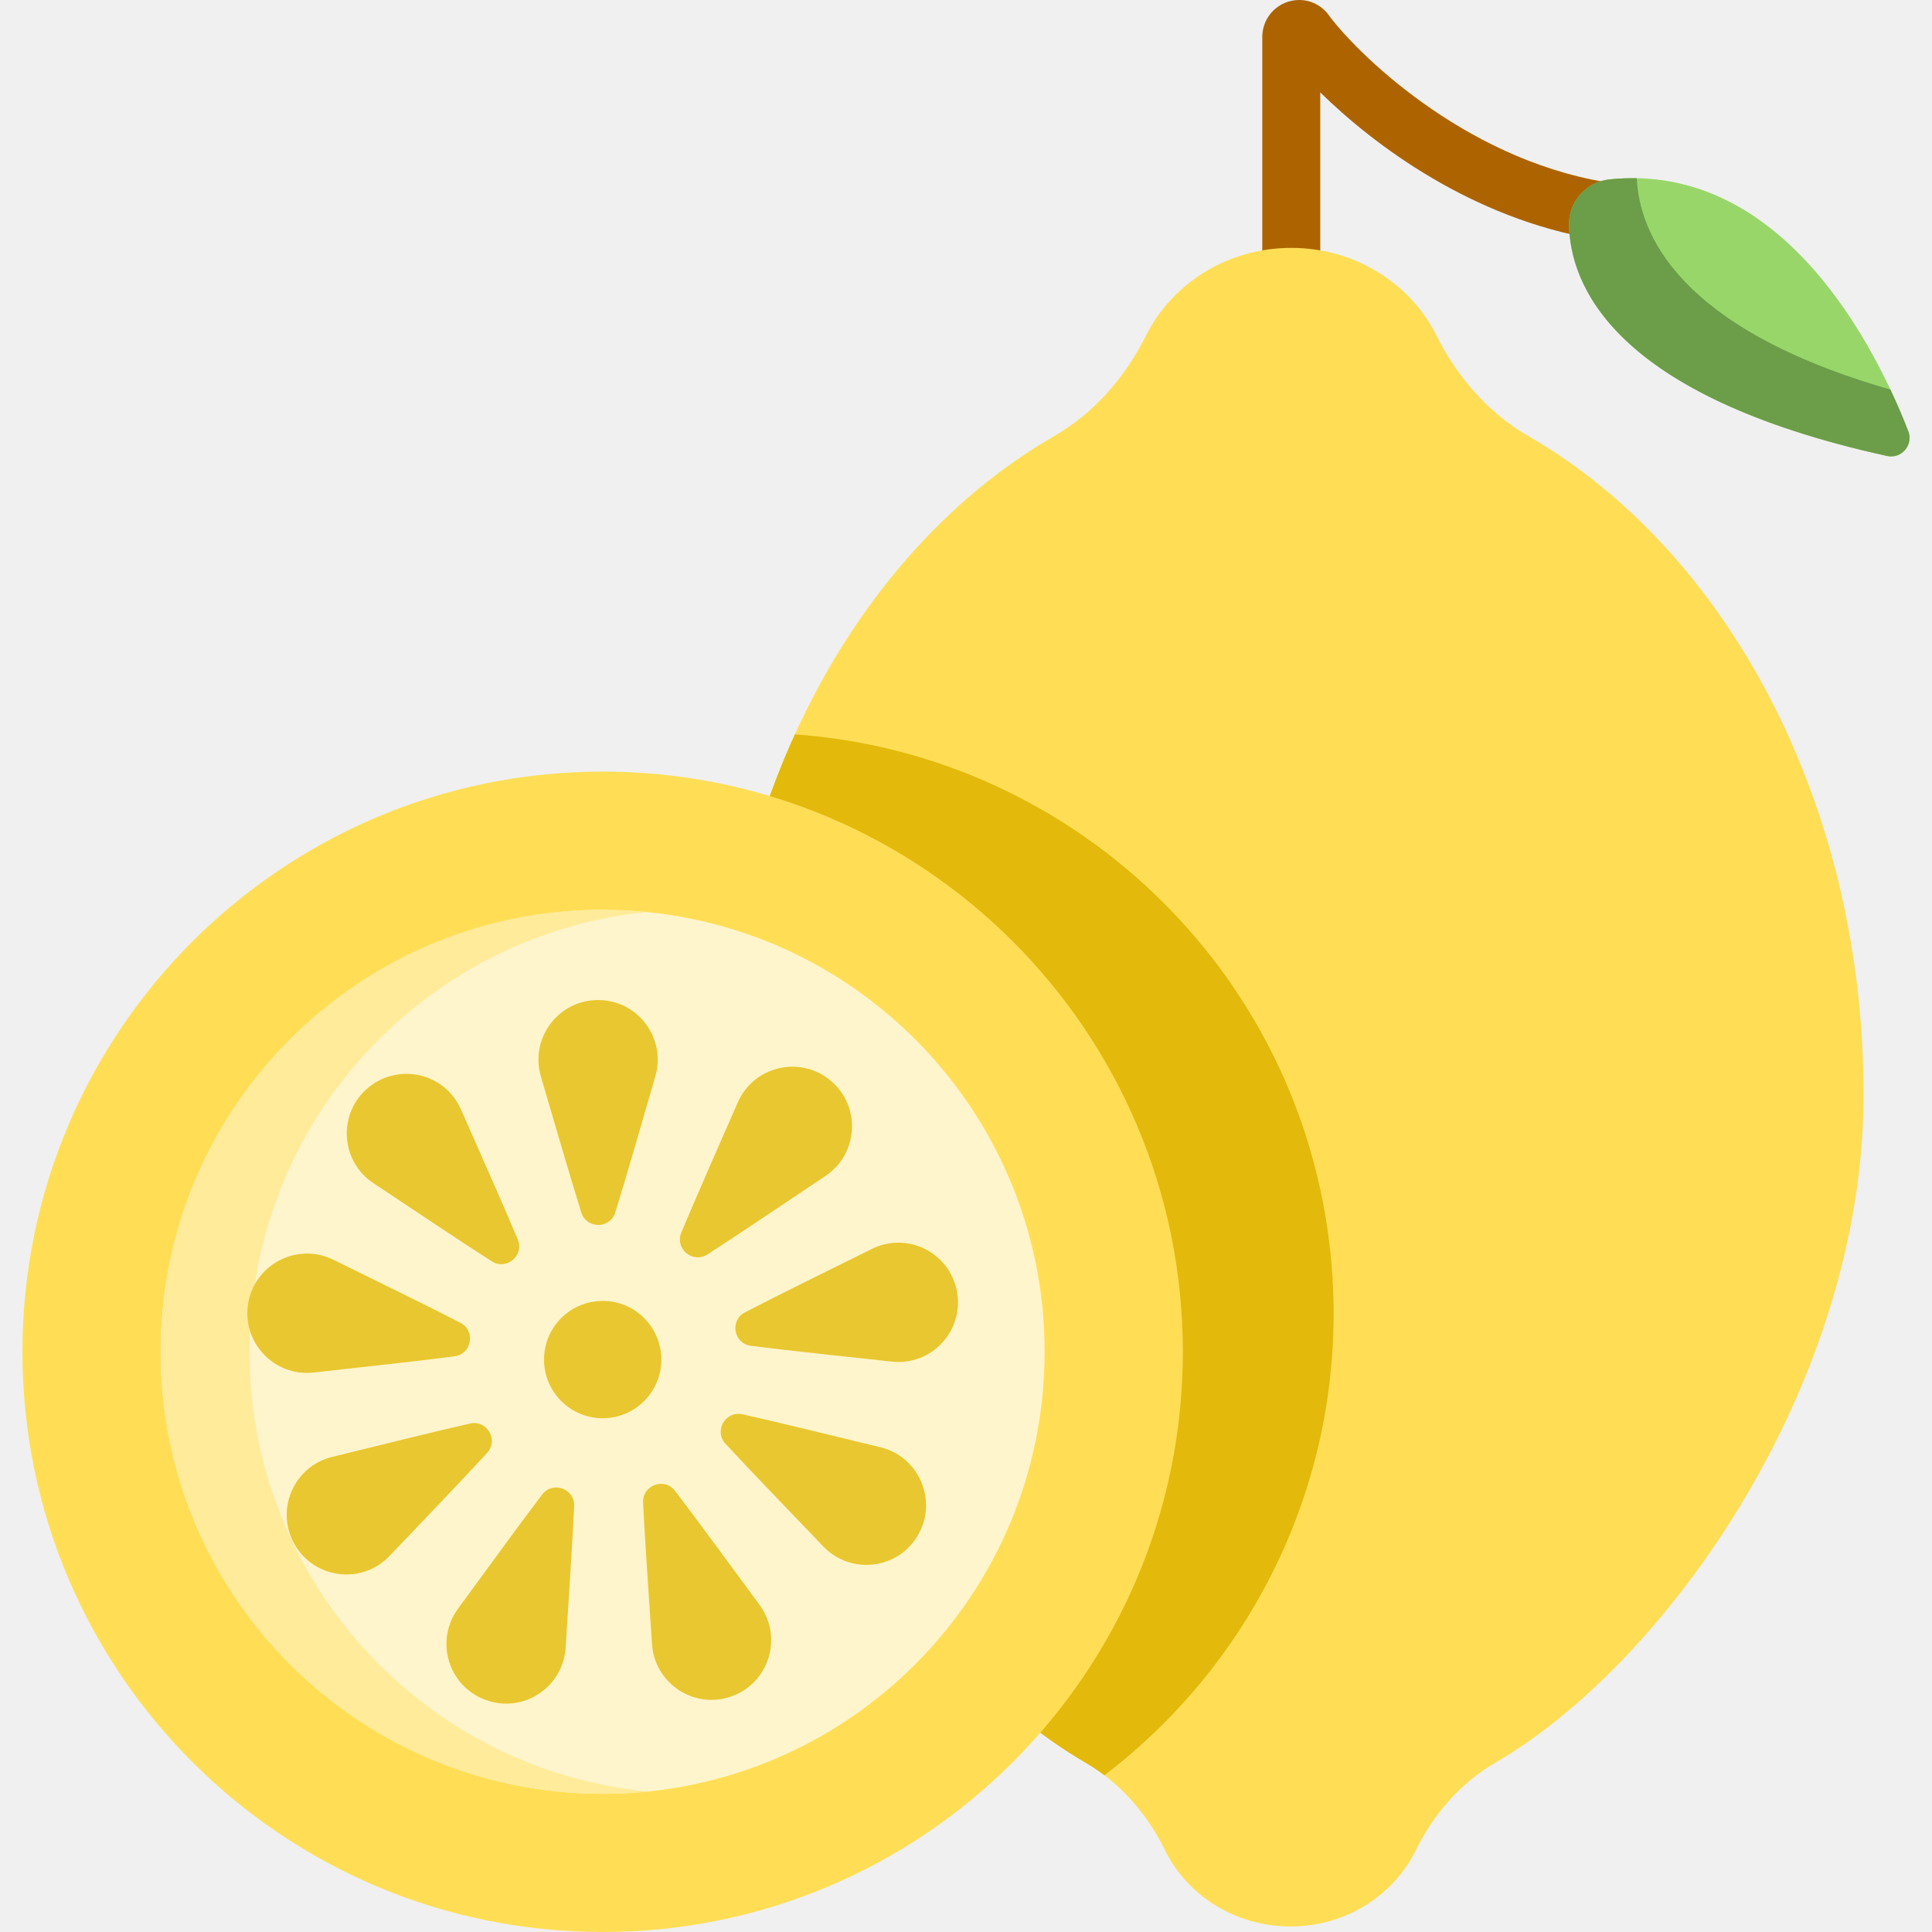
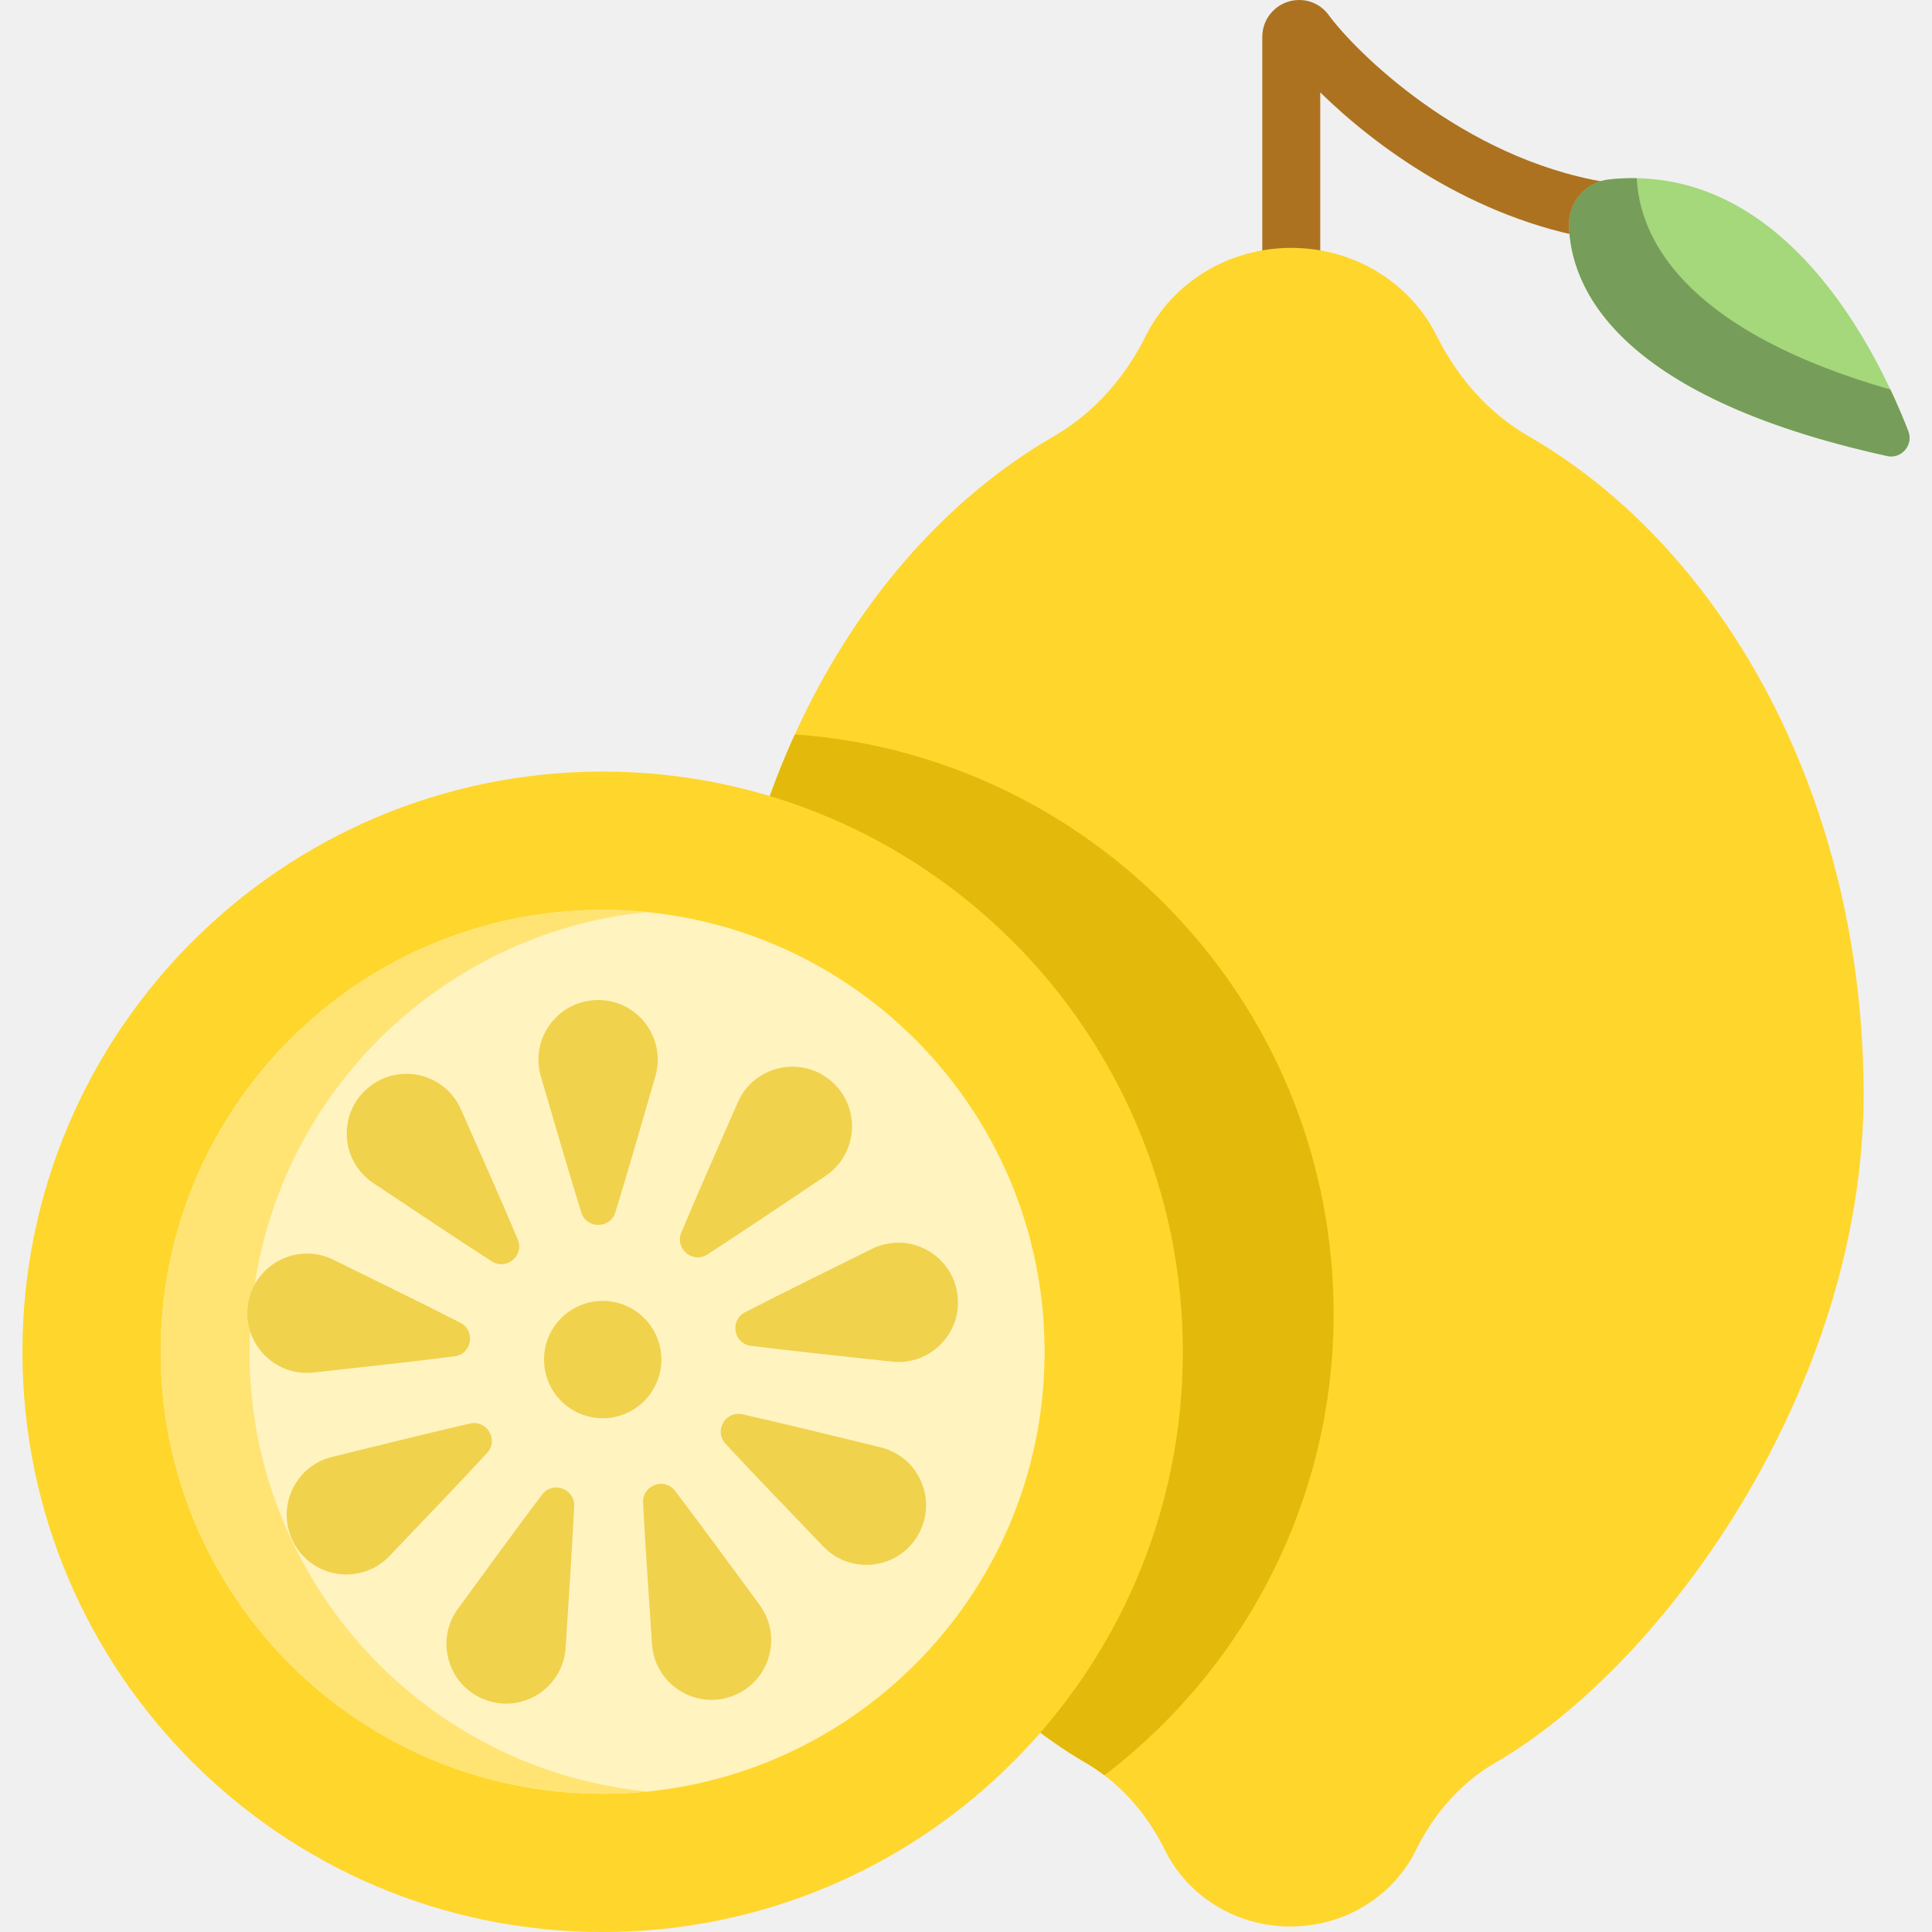
<svg xmlns="http://www.w3.org/2000/svg" width="512" height="512" viewBox="0 0 512 512" fill="none">
  <g clip-path="url(#clip0_627_19945)">
-     <path d="M342.201 86.543C337.958 86.543 334.52 83.104 334.52 78.861V9.75C334.52 4.373 338.899 0 344.282 0C347.402 0 350.258 1.453 352.114 3.986C359.018 13.432 387.278 41.816 425.363 48.246C429.545 48.952 432.364 52.916 431.657 57.099C430.951 61.281 426.988 64.102 422.804 63.393C390.097 57.87 364.222 38.568 349.879 24.481V78.862C349.882 83.103 346.443 86.543 342.201 86.543Z" fill="#AD6400" />
-     <path d="M493.867 290.013C493.867 367.355 441.227 441.06 396.331 467.103C387.063 472.469 379.934 480.734 375.213 490.341C369.345 502.272 356.667 510.536 341.981 510.536C327.294 510.536 314.616 502.272 308.748 490.341C304.918 482.558 299.511 475.654 292.67 470.462C291.072 469.243 289.393 468.117 287.642 467.103C242.734 441.06 190.535 367.355 190.535 290.013C190.535 255.286 197.857 222.708 210.648 194.617C226.379 160.053 250.404 132.269 279.295 115.606C289.956 109.461 298.179 99.999 303.658 88.99C310.519 75.216 325.195 65.691 342.196 65.691C359.206 65.691 373.882 75.216 380.733 88.99C386.222 99.999 394.447 109.462 405.097 115.606C457.47 145.808 493.867 212.539 493.867 290.013Z" fill="#FFDE56" />
-     <path d="M415.811 59.58C416.106 75.255 427.114 104.811 500.107 120.846C503.924 121.685 507.124 117.917 505.712 114.273C497.754 93.732 473.135 42.655 426.524 47.542C420.396 48.184 415.695 53.419 415.811 59.58Z" fill="#99D66A" />
+     <path d="M342.201 86.543C337.958 86.543 334.52 83.104 334.52 78.861V9.75C334.52 4.373 338.899 0 344.282 0C347.402 0 350.258 1.453 352.114 3.986C359.018 13.432 387.278 41.816 425.363 48.246C429.545 48.952 432.364 52.916 431.657 57.099C430.951 61.281 426.988 64.102 422.804 63.393C390.097 57.87 364.222 38.568 349.879 24.481V78.862C349.882 83.103 346.443 86.543 342.201 86.543Z" fill="#AD7220" />
+     <path d="M493.867 290.013C493.867 367.355 441.227 441.06 396.331 467.103C387.063 472.469 379.934 480.734 375.213 490.341C369.345 502.272 356.667 510.536 341.981 510.536C327.294 510.536 314.616 502.272 308.748 490.341C304.918 482.558 299.511 475.654 292.67 470.462C291.072 469.243 289.393 468.117 287.642 467.103C242.734 441.06 190.535 367.355 190.535 290.013C190.535 255.286 197.857 222.708 210.648 194.617C226.379 160.053 250.404 132.269 279.295 115.606C289.956 109.461 298.179 99.999 303.658 88.99C310.519 75.216 325.195 65.691 342.196 65.691C359.206 65.691 373.882 75.216 380.733 88.99C386.222 99.999 394.447 109.462 405.097 115.606C457.47 145.808 493.867 212.539 493.867 290.013Z" fill="#FFD62C" />
+     <path d="M415.811 59.58C416.106 75.255 427.114 104.811 500.107 120.846C503.924 121.685 507.124 117.917 505.712 114.273C497.754 93.732 473.135 42.655 426.524 47.542C420.396 48.184 415.695 53.419 415.811 59.58Z" fill="#A4D87B" />
    <path d="M292.67 470.467C291.072 469.248 289.393 468.122 287.642 467.108C242.734 441.064 190.535 367.359 190.535 290.018C190.535 255.29 197.857 222.713 210.648 194.621C285.511 199.895 347.153 259.386 352.98 336.431C357.056 390.402 332.754 439.959 292.67 470.467Z" fill="#E3B90B" />
-     <path d="M500.101 120.841C427.113 104.804 416.104 75.247 415.807 59.568C415.694 53.413 420.395 48.18 426.519 47.535C428.997 47.279 431.404 47.177 433.759 47.228C434.435 61.77 444.543 87.004 500.982 103.237C502.948 107.405 504.515 111.184 505.713 114.267C507.127 117.912 503.921 121.681 500.101 120.841Z" fill="#6C9D48" />
-     <path d="M159.706 512.002C244.626 512.002 313.467 443.161 313.467 358.241C313.467 273.321 244.626 204.48 159.706 204.48C74.786 204.48 5.945 273.321 5.945 358.241C5.945 443.161 74.786 512.002 159.706 512.002Z" fill="#FFDE56" />
-     <path d="M159.706 475.377C224.394 475.377 276.834 422.937 276.834 358.249C276.834 293.561 224.394 241.121 159.706 241.121C95.018 241.121 42.578 293.561 42.578 358.249C42.578 422.937 95.018 475.377 159.706 475.377Z" fill="#FFF5CC" />
-     <path d="M171.628 474.785C164.203 475.533 156.594 475.584 148.882 474.867C84.476 468.897 37.101 411.833 43.082 347.416C49.063 282.999 106.126 235.634 170.543 241.615C170.809 241.635 171.086 241.666 171.352 241.697C116.746 247.217 71.9 290.722 66.636 347.416C60.675 411.567 107.631 468.415 171.628 474.785Z" fill="#FFEB99" />
-     <path d="M154.048 321.309C155.432 325.727 161.692 325.72 163.065 321.3C166.223 311.131 170.271 296.898 173.671 285.254C176.626 275.137 169.041 265.02 158.501 265.02C147.943 265.02 140.356 275.172 143.344 285.298C146.78 296.939 150.867 311.155 154.048 321.309Z" fill="#E9C730" />
-     <path d="M98.969 313.557C109.084 320.266 121.352 328.53 130.317 334.264C134.217 336.759 139.006 332.729 137.217 328.46C133.101 318.639 127.052 305.135 122.172 294.03C117.932 284.381 105.619 281.506 97.546 288.281C89.456 295.067 90.17 307.721 98.969 313.557Z" fill="#E9C730" />
-     <path d="M83.129 363.727C95.19 362.365 109.9 360.809 120.453 359.439C125.043 358.843 126.122 352.676 122.009 350.556C112.543 345.679 99.229 339.222 88.352 333.852C78.902 329.186 67.621 334.899 65.791 345.278C63.958 355.676 72.638 364.912 83.129 363.727Z" fill="#E9C730" />
-     <path d="M124.565 377.251C114.18 379.599 99.829 383.211 88.045 386.089C77.807 388.589 72.837 400.216 78.106 409.344C83.385 418.488 95.97 419.982 103.246 412.331C111.61 403.534 121.878 392.886 129.082 385.054C132.216 381.648 129.079 376.23 124.565 377.251Z" fill="#E9C730" />
-     <path d="M143.681 396.065C137.235 404.539 128.564 416.531 121.385 426.31C115.149 434.807 118.816 446.909 128.721 450.512C138.642 454.123 149.244 447.179 149.899 436.641C150.652 424.526 151.674 409.77 152.158 399.139C152.368 394.514 146.483 392.38 143.681 396.065Z" fill="#E9C730" />
-     <path d="M178.897 395.099C176.086 391.421 170.207 393.57 170.428 398.193C170.937 408.828 172.003 423.588 172.791 435.691C173.475 446.209 184.062 453.122 193.966 449.517C203.888 445.906 207.545 433.771 201.273 425.277C194.061 415.514 185.36 403.554 178.897 395.099Z" fill="#E9C730" />
-     <path d="M233.309 383.54C221.509 380.695 207.155 377.126 196.77 374.803C192.253 373.793 189.129 379.218 192.271 382.617C199.497 390.437 209.8 401.058 218.185 409.825C225.469 417.441 238.023 415.932 243.293 406.805C248.572 397.661 243.572 386.015 233.309 383.54Z" fill="#E9C730" />
-     <path d="M253.635 342.391C251.802 331.993 240.487 326.284 231.033 330.986C220.164 336.391 206.874 342.884 197.426 347.78C193.316 349.91 194.411 356.073 199.002 356.658C209.565 358.004 224.284 359.517 236.343 360.843C246.819 361.995 255.465 352.769 253.635 342.391Z" fill="#E9C730" />
-     <path d="M187.468 332.437C196.425 326.678 208.674 318.375 218.762 311.641C227.527 305.79 228.221 293.164 220.148 286.39C212.06 279.603 199.722 282.504 195.503 292.182C190.652 303.308 184.644 316.825 180.553 326.649C178.775 330.921 183.575 334.941 187.468 332.437Z" fill="#E9C730" />
-     <path d="M159.72 375.846C168.305 375.846 175.264 368.887 175.264 360.302C175.264 351.717 168.305 344.758 159.72 344.758C151.135 344.758 144.176 351.717 144.176 360.302C144.176 368.887 151.135 375.846 159.72 375.846Z" fill="#E9C730" />
+     <path d="M500.101 120.841C427.113 104.804 416.104 75.247 415.807 59.568C415.694 53.413 420.395 48.18 426.519 47.535C428.997 47.279 431.404 47.177 433.759 47.228C434.435 61.77 444.543 87.004 500.982 103.237C502.948 107.405 504.515 111.184 505.713 114.267C507.127 117.912 503.921 121.681 500.101 120.841Z" fill="#779D5A" />
+     <path d="M159.706 512.002C244.626 512.002 313.467 443.161 313.467 358.241C313.467 273.321 244.626 204.48 159.706 204.48C74.786 204.48 5.945 273.321 5.945 358.241C5.945 443.161 74.786 512.002 159.706 512.002Z" fill="#FFD62C" />
+     <path d="M159.706 475.377C224.394 475.377 276.834 422.937 276.834 358.249C276.834 293.561 224.394 241.121 159.706 241.121C95.018 241.121 42.578 293.561 42.578 358.249C42.578 422.937 95.018 475.377 159.706 475.377Z" fill="#FFF3C0" />
+     <path d="M171.628 474.785C164.203 475.533 156.594 475.584 148.882 474.867C84.476 468.897 37.101 411.833 43.082 347.416C49.063 282.999 106.126 235.634 170.543 241.615C170.809 241.635 171.086 241.666 171.352 241.697C116.746 247.217 71.9 290.722 66.636 347.416C60.675 411.567 107.631 468.415 171.628 474.785Z" fill="#FFE474" />
+     <path d="M154.048 321.309C155.432 325.727 161.692 325.72 163.065 321.3C166.223 311.131 170.271 296.898 173.671 285.254C176.626 275.137 169.041 265.02 158.501 265.02C147.943 265.02 140.356 275.172 143.344 285.298C146.78 296.939 150.867 311.155 154.048 321.309Z" fill="#F0D24D" />
+     <path d="M98.969 313.557C109.084 320.266 121.352 328.53 130.317 334.264C134.217 336.759 139.006 332.729 137.217 328.46C133.101 318.639 127.052 305.135 122.172 294.03C117.932 284.381 105.619 281.506 97.546 288.281C89.456 295.067 90.17 307.721 98.969 313.557Z" fill="#F0D24D" />
+     <path d="M83.129 363.727C95.19 362.365 109.9 360.809 120.453 359.439C125.043 358.843 126.122 352.676 122.009 350.556C112.543 345.679 99.229 339.222 88.352 333.852C78.902 329.186 67.621 334.899 65.791 345.278C63.958 355.676 72.638 364.912 83.129 363.727Z" fill="#F0D24D" />
+     <path d="M124.565 377.251C114.18 379.599 99.829 383.211 88.045 386.089C77.807 388.589 72.837 400.216 78.106 409.344C83.385 418.488 95.97 419.982 103.246 412.331C111.61 403.534 121.878 392.886 129.082 385.054C132.216 381.648 129.079 376.23 124.565 377.251Z" fill="#F0D24D" />
+     <path d="M143.681 396.065C137.235 404.539 128.564 416.531 121.385 426.31C115.149 434.807 118.816 446.909 128.721 450.512C138.642 454.123 149.244 447.179 149.899 436.641C150.652 424.526 151.674 409.77 152.158 399.139C152.368 394.514 146.483 392.38 143.681 396.065Z" fill="#F0D24D" />
+     <path d="M178.897 395.099C176.086 391.421 170.207 393.57 170.428 398.193C170.937 408.828 172.003 423.588 172.791 435.691C173.475 446.209 184.062 453.122 193.966 449.517C203.888 445.906 207.545 433.771 201.273 425.277C194.061 415.514 185.36 403.554 178.897 395.099Z" fill="#F0D24D" />
+     <path d="M233.309 383.54C221.509 380.695 207.155 377.126 196.77 374.803C192.253 373.793 189.129 379.218 192.271 382.617C199.497 390.437 209.8 401.058 218.185 409.825C225.469 417.441 238.023 415.932 243.293 406.805C248.572 397.661 243.572 386.015 233.309 383.54Z" fill="#F0D24D" />
+     <path d="M253.635 342.391C251.802 331.993 240.487 326.284 231.033 330.986C220.164 336.391 206.874 342.884 197.426 347.78C193.316 349.91 194.411 356.073 199.002 356.658C209.565 358.004 224.284 359.517 236.343 360.843C246.819 361.995 255.465 352.769 253.635 342.391Z" fill="#F0D24D" />
+     <path d="M187.468 332.437C196.425 326.678 208.674 318.375 218.762 311.641C227.527 305.79 228.221 293.164 220.148 286.39C212.06 279.603 199.722 282.504 195.503 292.182C190.652 303.308 184.644 316.825 180.553 326.649C178.775 330.922 183.575 334.941 187.468 332.437Z" fill="#F0D24D" />
+     <path d="M159.72 375.846C168.305 375.846 175.264 368.887 175.264 360.302C175.264 351.717 168.305 344.758 159.72 344.758C151.135 344.758 144.176 351.717 144.176 360.302C144.176 368.887 151.135 375.846 159.72 375.846Z" fill="#F0D24D" />
  </g>
  <defs>
    <clipPath id="clip0_627_19945">
      <rect width="512" height="512" fill="white" />
    </clipPath>
  </defs>
</svg>
